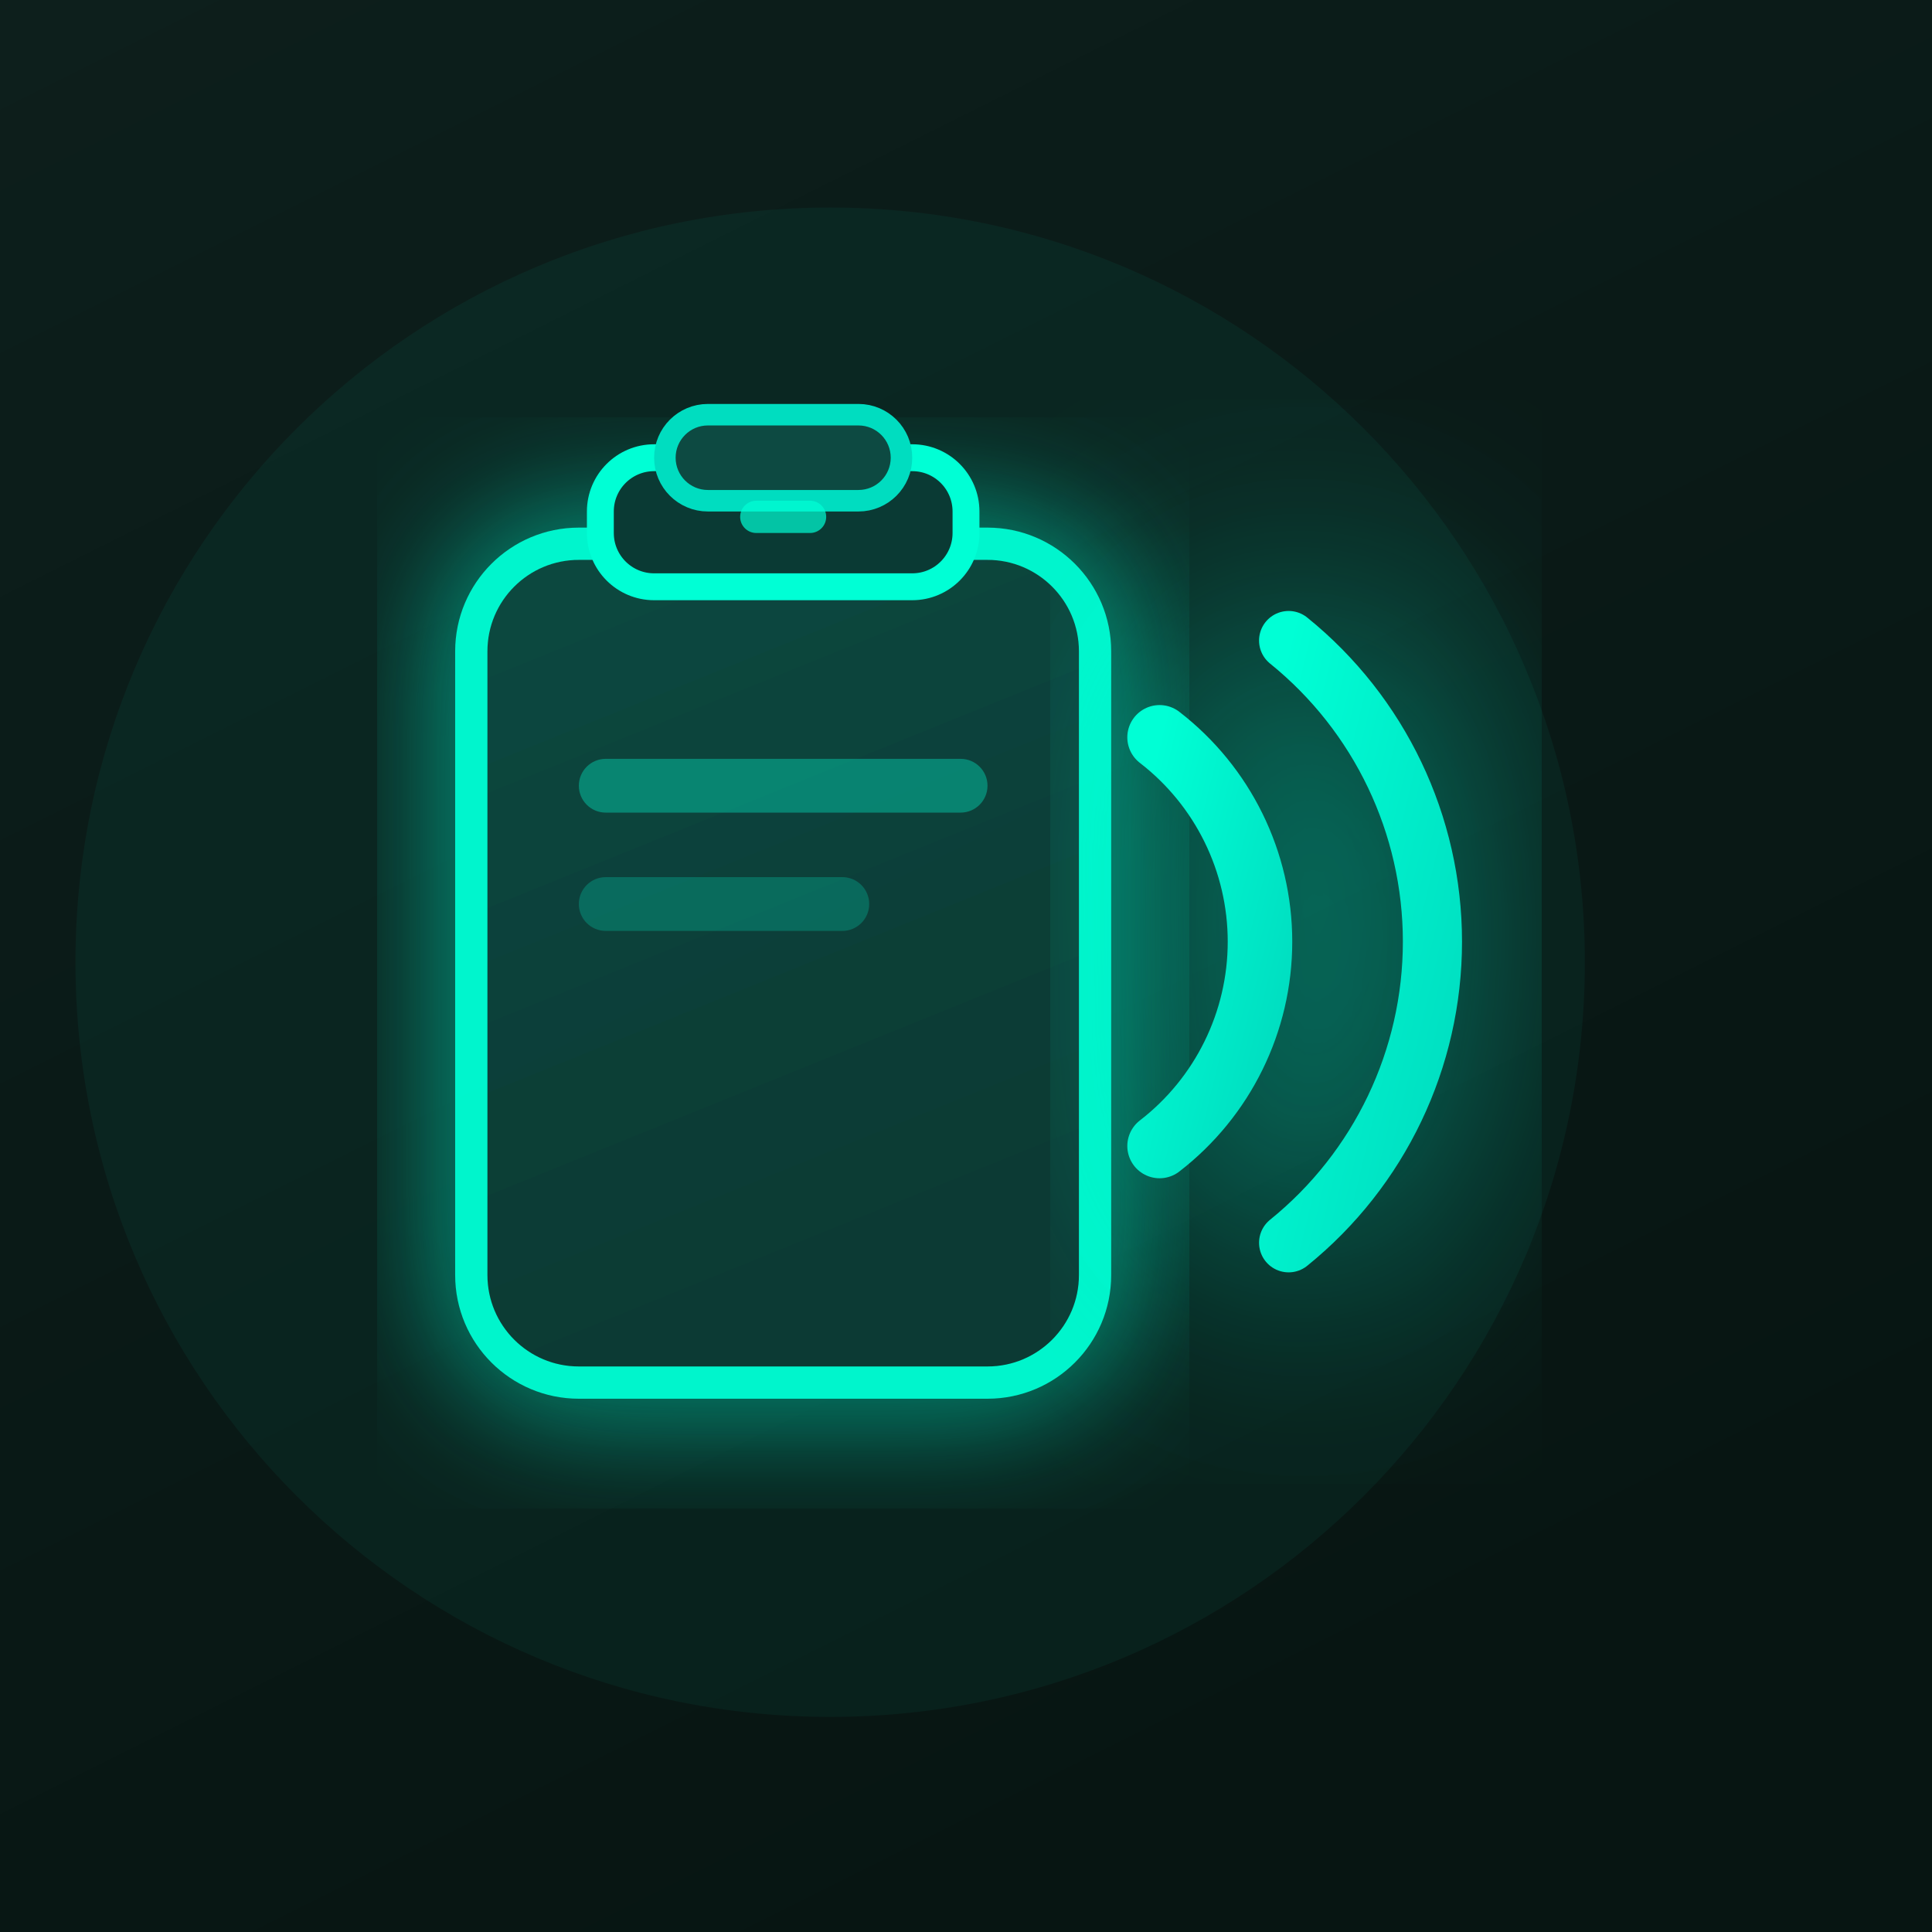
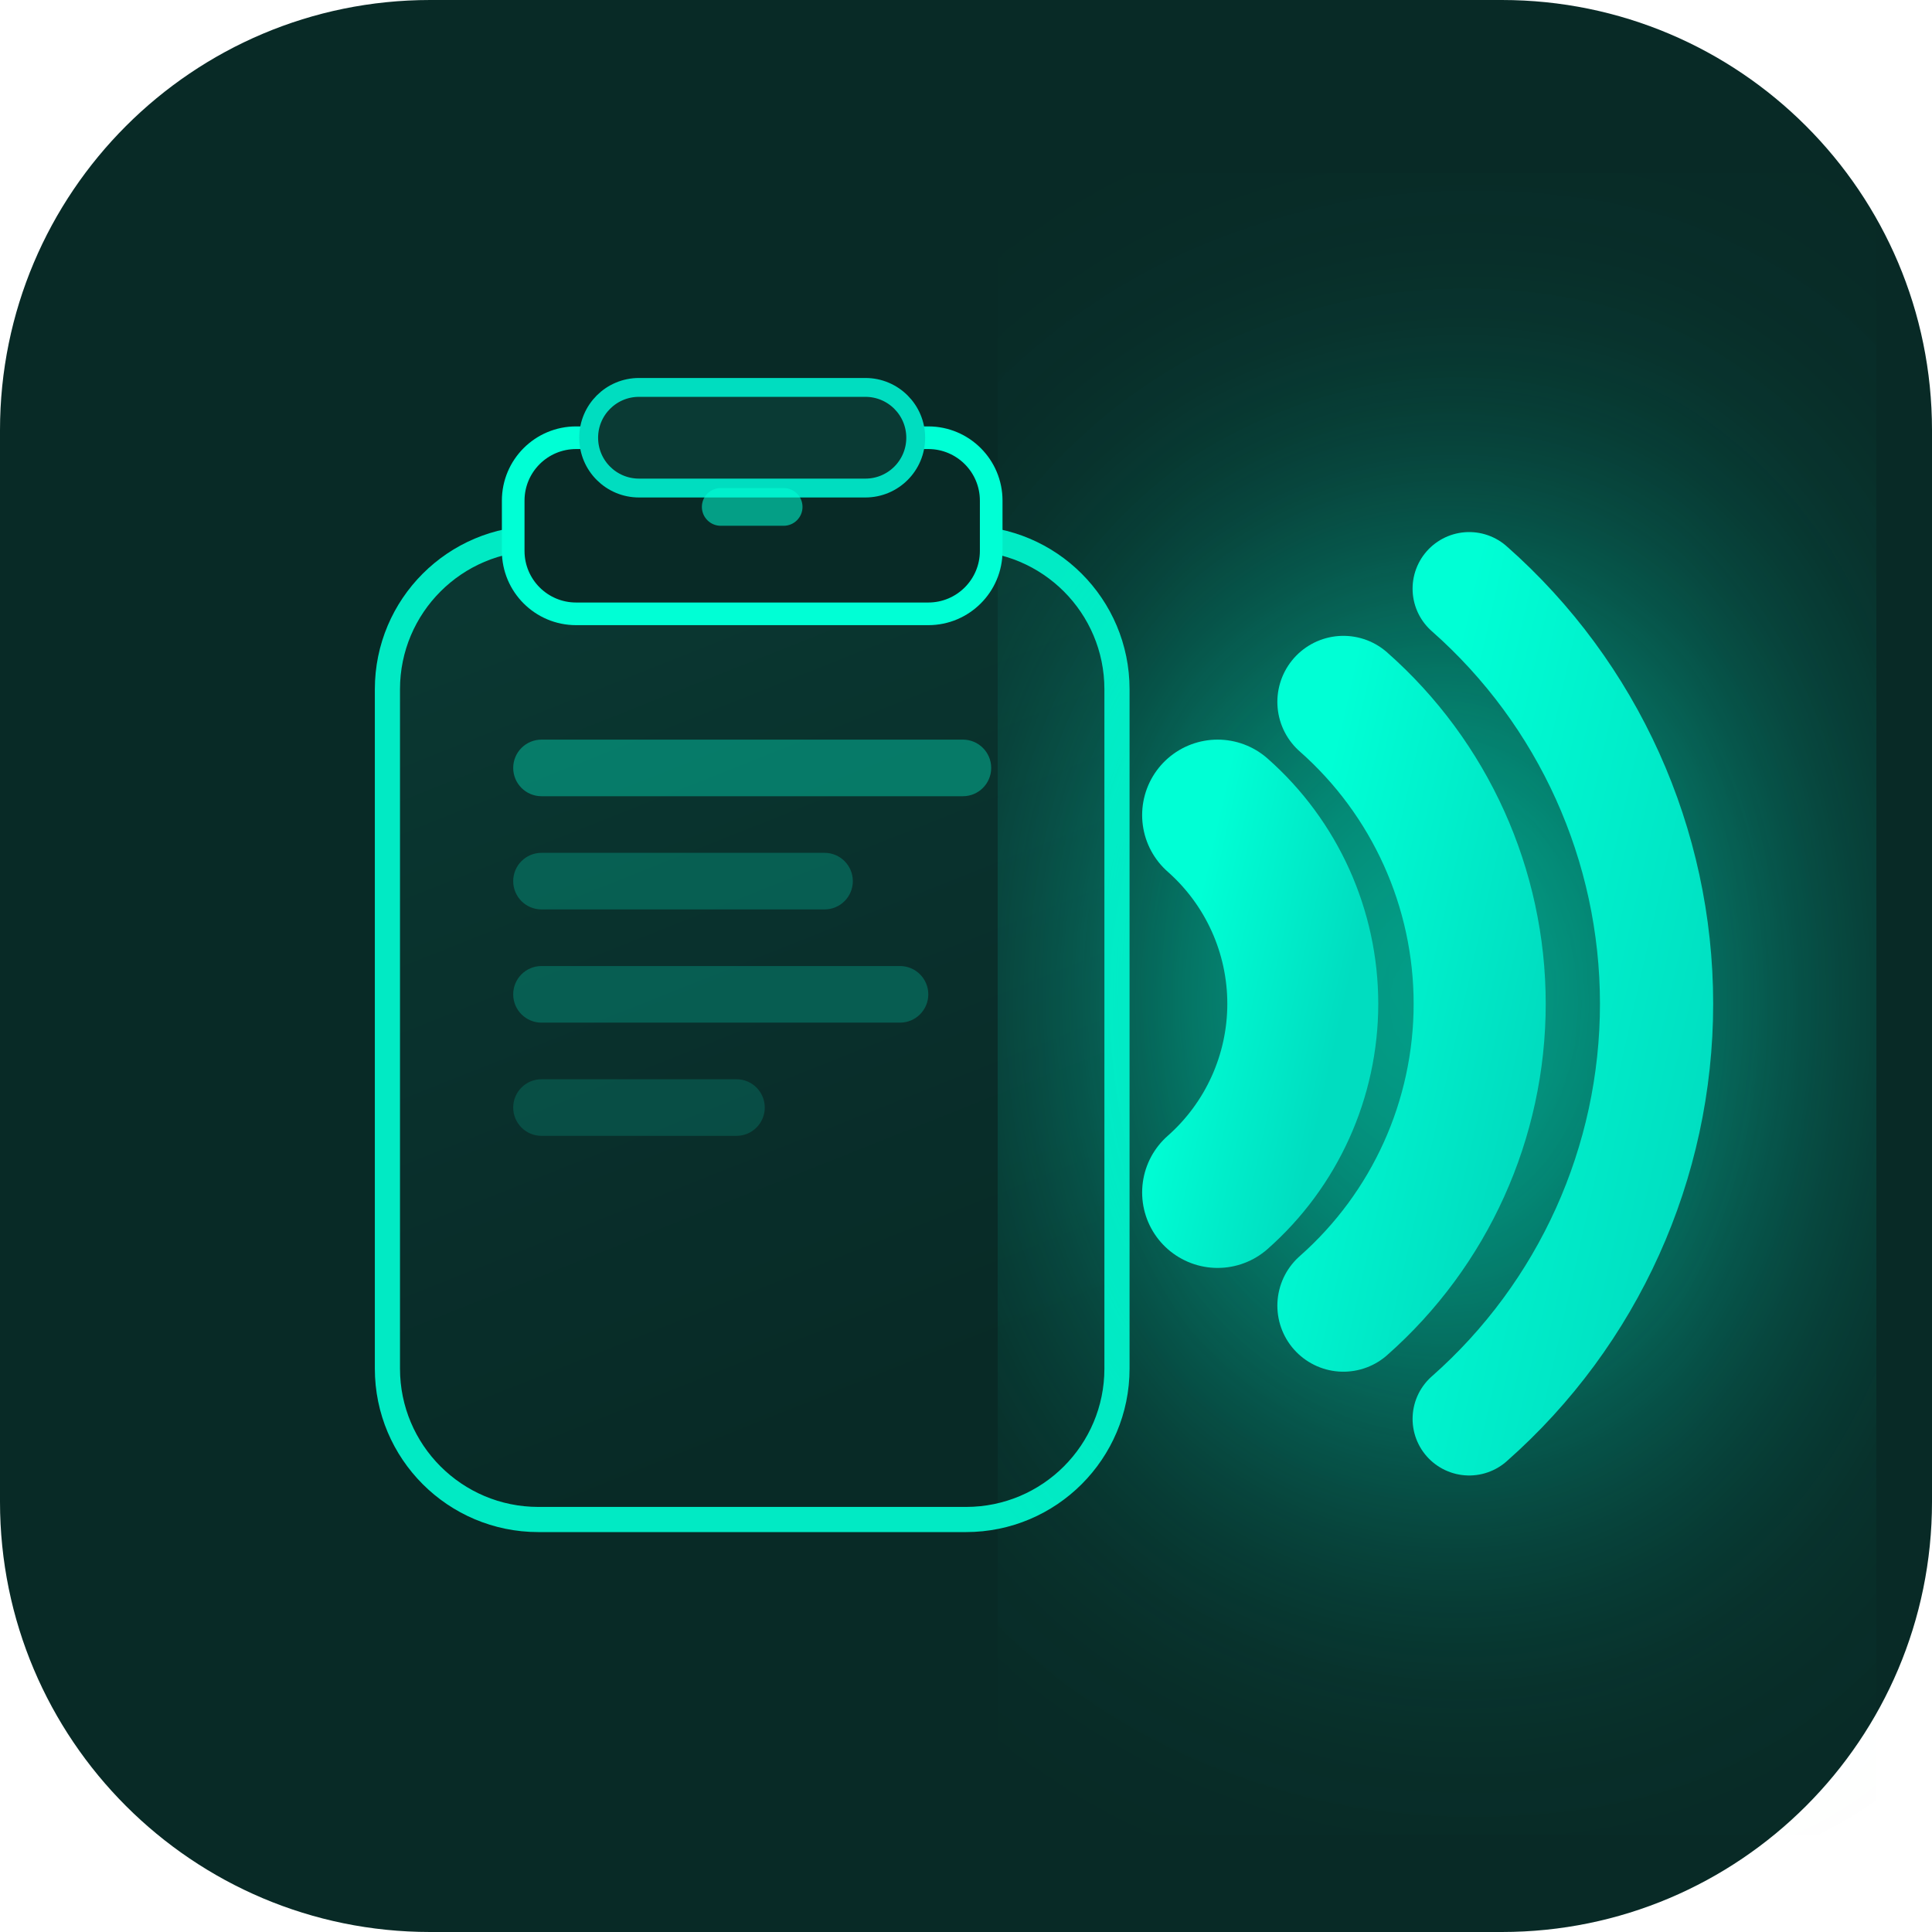
<svg xmlns="http://www.w3.org/2000/svg" width="1024" height="1024" viewBox="0 0 1024 1024" fill="none">
  <defs>
-     <linearGradient id="bgGrad" x1="0" y1="0" x2="0.5" y2="1">
-       <stop stop-color="#0D1F1C" />
-       <stop offset="1" stop-color="#071512" />
-     </linearGradient>
    <linearGradient id="boardGrad" x1="0" y1="0" x2="0.3" y2="1">
-       <stop stop-color="#0F4A42" />
-       <stop offset="1" stop-color="#0A3A34" />
+       <stop stop-color="#0A3A34" />
+       <stop offset="1" stop-color="#082A26" />
    </linearGradient>
    <linearGradient id="arcGrad" x1="0" y1="0" x2="1" y2="1">
      <stop stop-color="#00FFD5" />
      <stop offset="1" stop-color="#00DDC0" />
    </linearGradient>
-     <filter id="arcGlow" x="-40%" y="-40%" width="180%" height="180%">
-       <feGaussianBlur stdDeviation="12" result="blur" />
-       <feMerge>
-         <feMergeNode in="blur" />
-         <feMergeNode in="SourceGraphic" />
-       </feMerge>
-     </filter>
-     <filter id="boardGlow" x="-15%" y="-15%" width="130%" height="130%">
-       <feGaussianBlur stdDeviation="6" result="blur" />
+     <filter id="glow" x="-50%" y="-50%" width="200%" height="200%">
+       <feGaussianBlur stdDeviation="20" result="blur" />
      <feMerge>
        <feMergeNode in="blur" />
        <feMergeNode in="SourceGraphic" />
      </feMerge>
    </filter>
  </defs>
-   <rect width="1024" height="1024" fill="url(#bgGrad)" />
-   <circle cx="440" cy="510" r="400" fill="#00FFD5" opacity="0.05" />
-   <g transform="translate(170,140) scale(5.7)">
-     <rect x="14" y="26" width="58" height="78" rx="10" fill="url(#boardGrad)" stroke="#00FFD5" stroke-width="3" opacity="0.95" filter="url(#boardGlow)" />
-     <rect x="26" y="18" width="34" height="12" rx="5" fill="#0A3A34" stroke="#00FFD5" stroke-width="2.5" />
-     <rect x="32" y="14" width="22" height="8" rx="4" fill="#0D4A42" stroke="#00DDC0" stroke-width="2" />
-     <rect x="39" y="22" width="8" height="3" rx="1.5" fill="#00FFD5" opacity="0.7" />
-     <rect x="24" y="46" width="38" height="5" rx="2.5" fill="#00FFD5" opacity="0.35" />
-     <rect x="24" y="57" width="27" height="5" rx="2.5" fill="#00FFD5" opacity="0.22" />
-     <g filter="url(#arcGlow)">
-       <path d="M78 44 A 24 24 0 0 1 78 82" stroke="url(#arcGrad)" stroke-width="6" stroke-linecap="round" fill="none" />
-       <path d="M90 35 A 36 36 0 0 1 90 91" stroke="url(#arcGrad)" stroke-width="5.5" stroke-linecap="round" fill="none" />
+   <rect width="1024" height="1024" rx="228" fill="#082A26" />
+   <g transform="translate(112,112) scale(6.667)">
+     <rect x="14" y="26" width="58" height="78" rx="12" fill="url(#boardGrad)" stroke="#00FFD5" stroke-width="2" opacity="0.9" />
+     <rect x="24" y="18" width="38" height="14" rx="5" fill="#082A26" stroke="#00FFD5" stroke-width="1.8" />
+     <rect x="30" y="14" width="26" height="8" rx="4" fill="#0A3A34" stroke="#00DDC0" stroke-width="1.5" />
+     <rect x="39" y="22" width="8" height="3" rx="1.5" fill="#00FFD5" opacity="0.55" />
+     <rect x="24" y="42" width="38" height="4.5" rx="2.25" fill="#00FFD5" opacity="0.35" />
+     <rect x="24" y="51" width="27" height="4.5" rx="2.25" fill="#00FFD5" opacity="0.22" />
+     <rect x="24" y="60" width="33" height="4.5" rx="2.25" fill="#00FFD5" opacity="0.22" />
+     <rect x="24" y="69" width="20" height="4.5" rx="2.25" fill="#00FFD5" opacity="0.15" />
+     <g filter="url(#glow)">
+       <path d="M80 48 A 20 20 0 0 1 80 78" stroke="url(#arcGrad)" stroke-width="12" stroke-linecap="round" fill="none" />
+       <path d="M90 39 A 32 32 0 0 1 90 87" stroke="url(#arcGrad)" stroke-width="10.5" stroke-linecap="round" fill="none" />
+       <path d="M100 30 A 44 44 0 0 1 100 96" stroke="url(#arcGrad)" stroke-width="9" stroke-linecap="round" fill="none" />
    </g>
  </g>
</svg>
